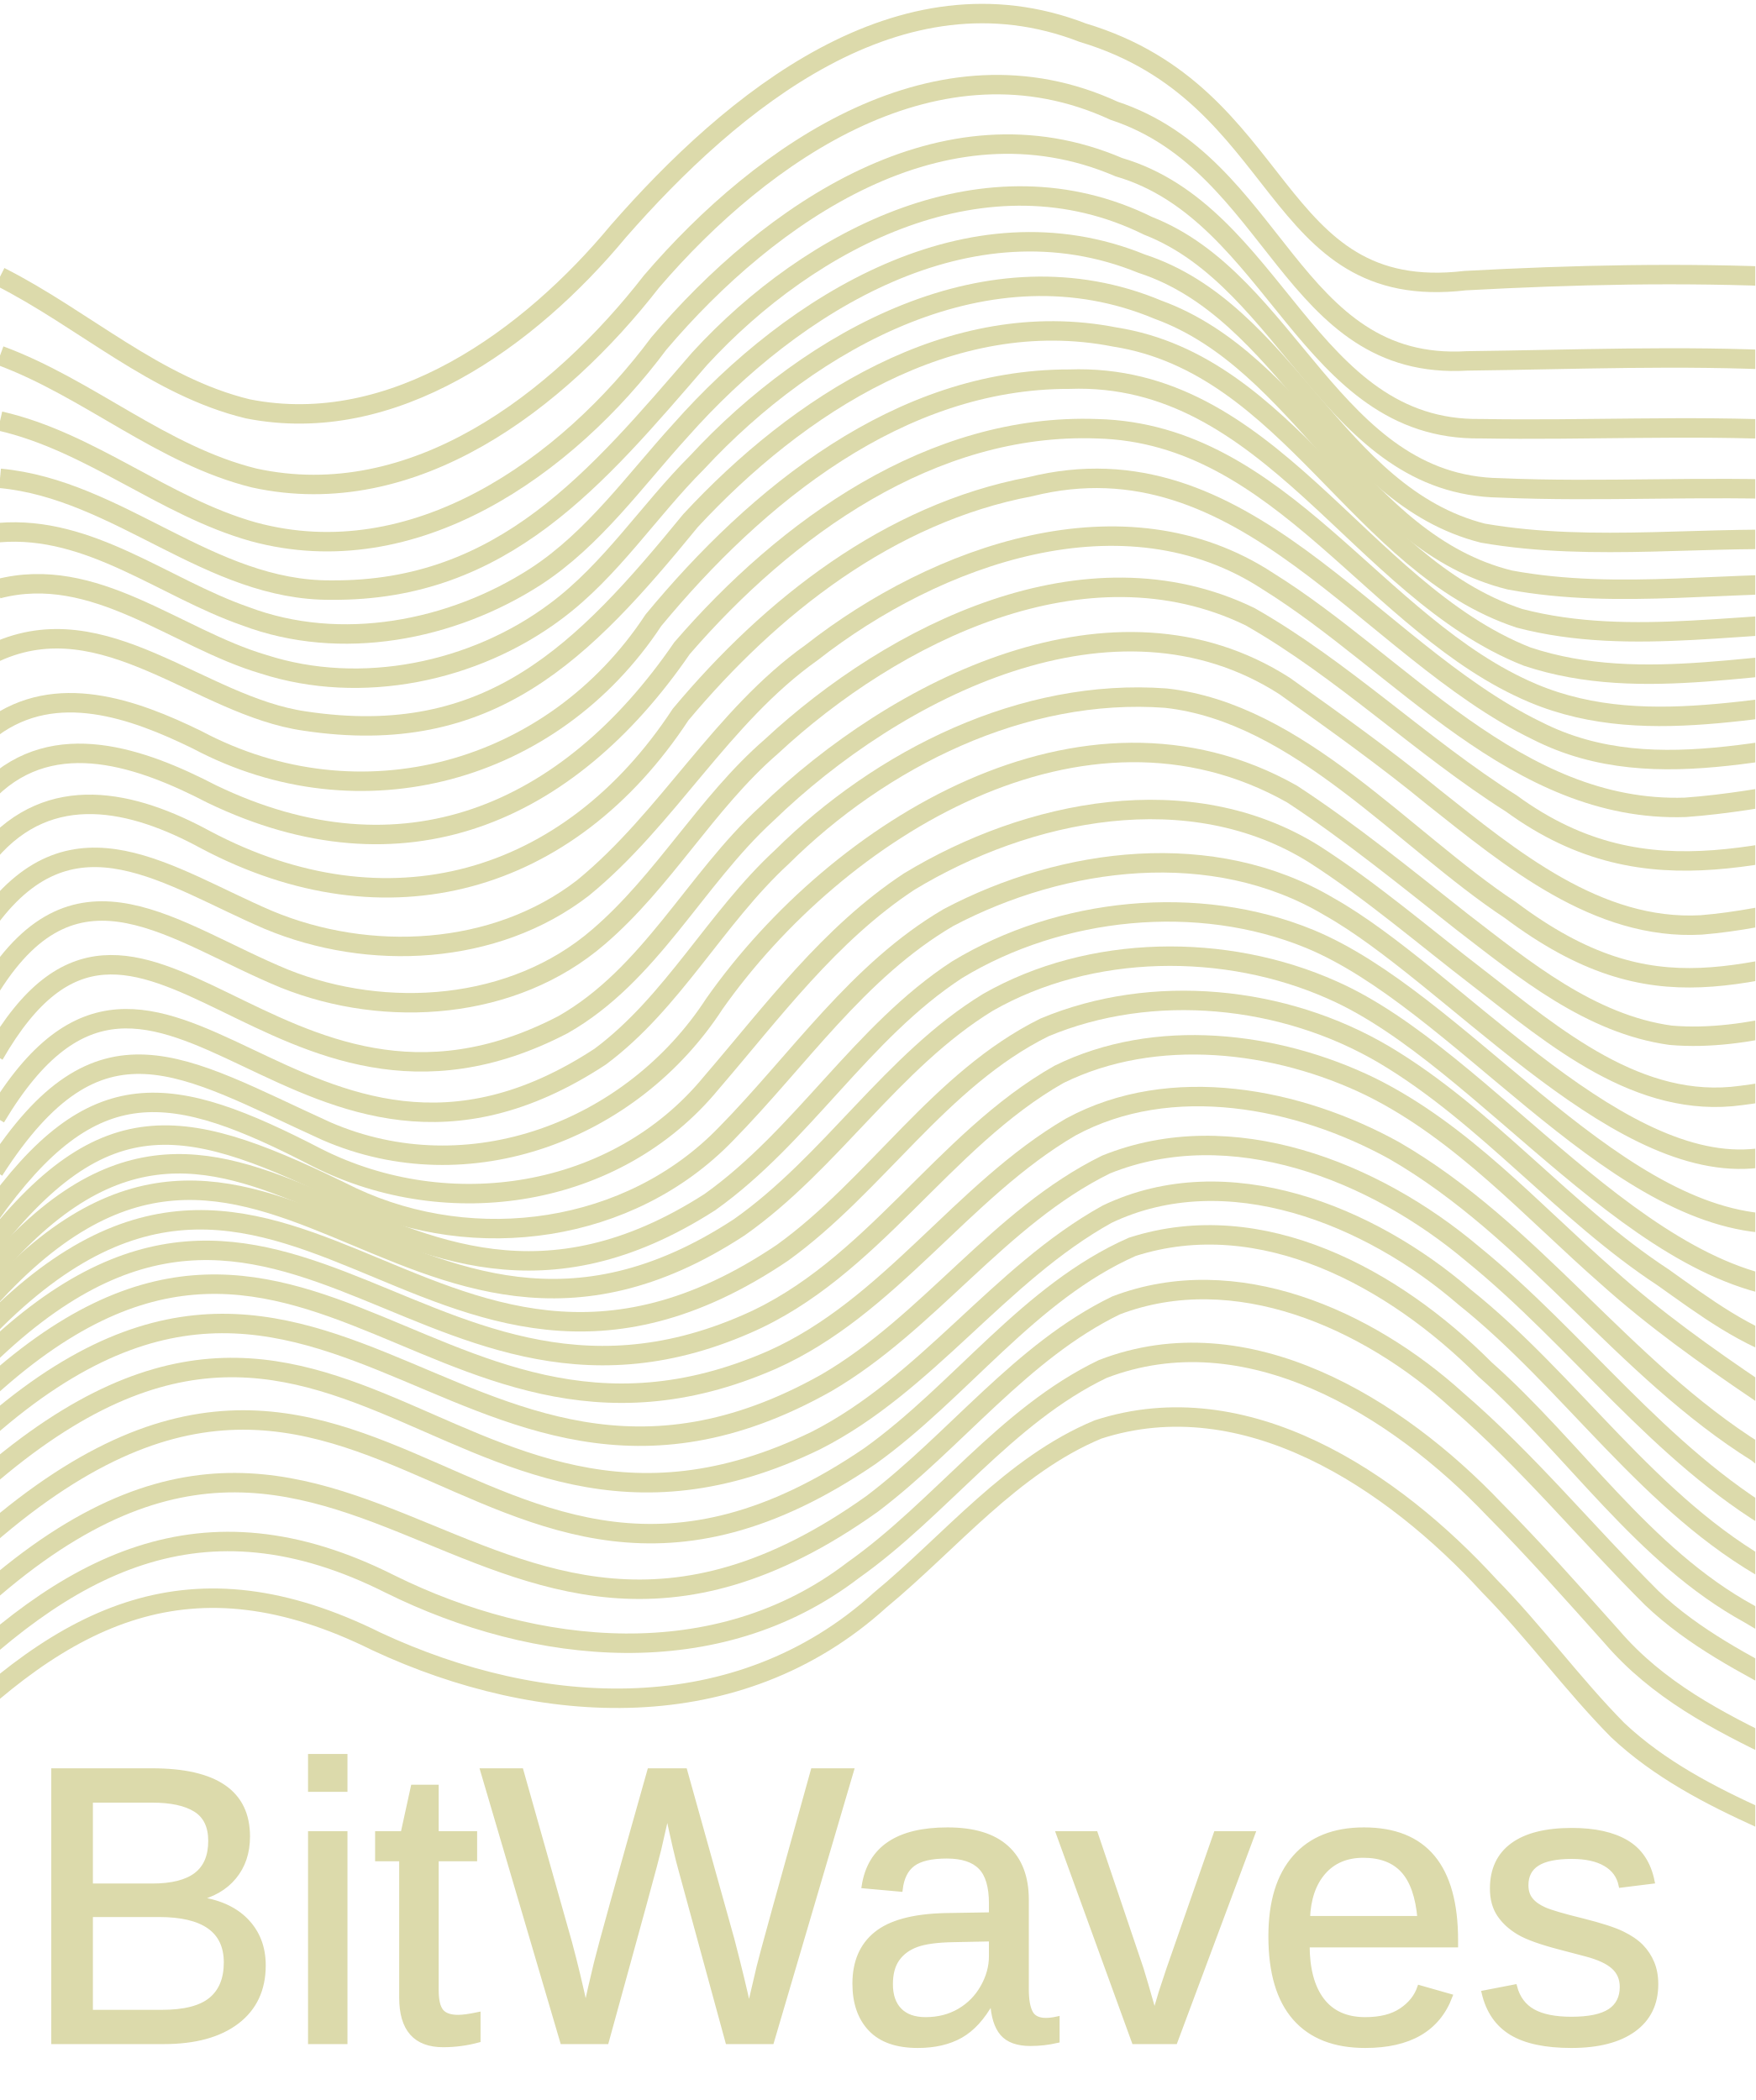
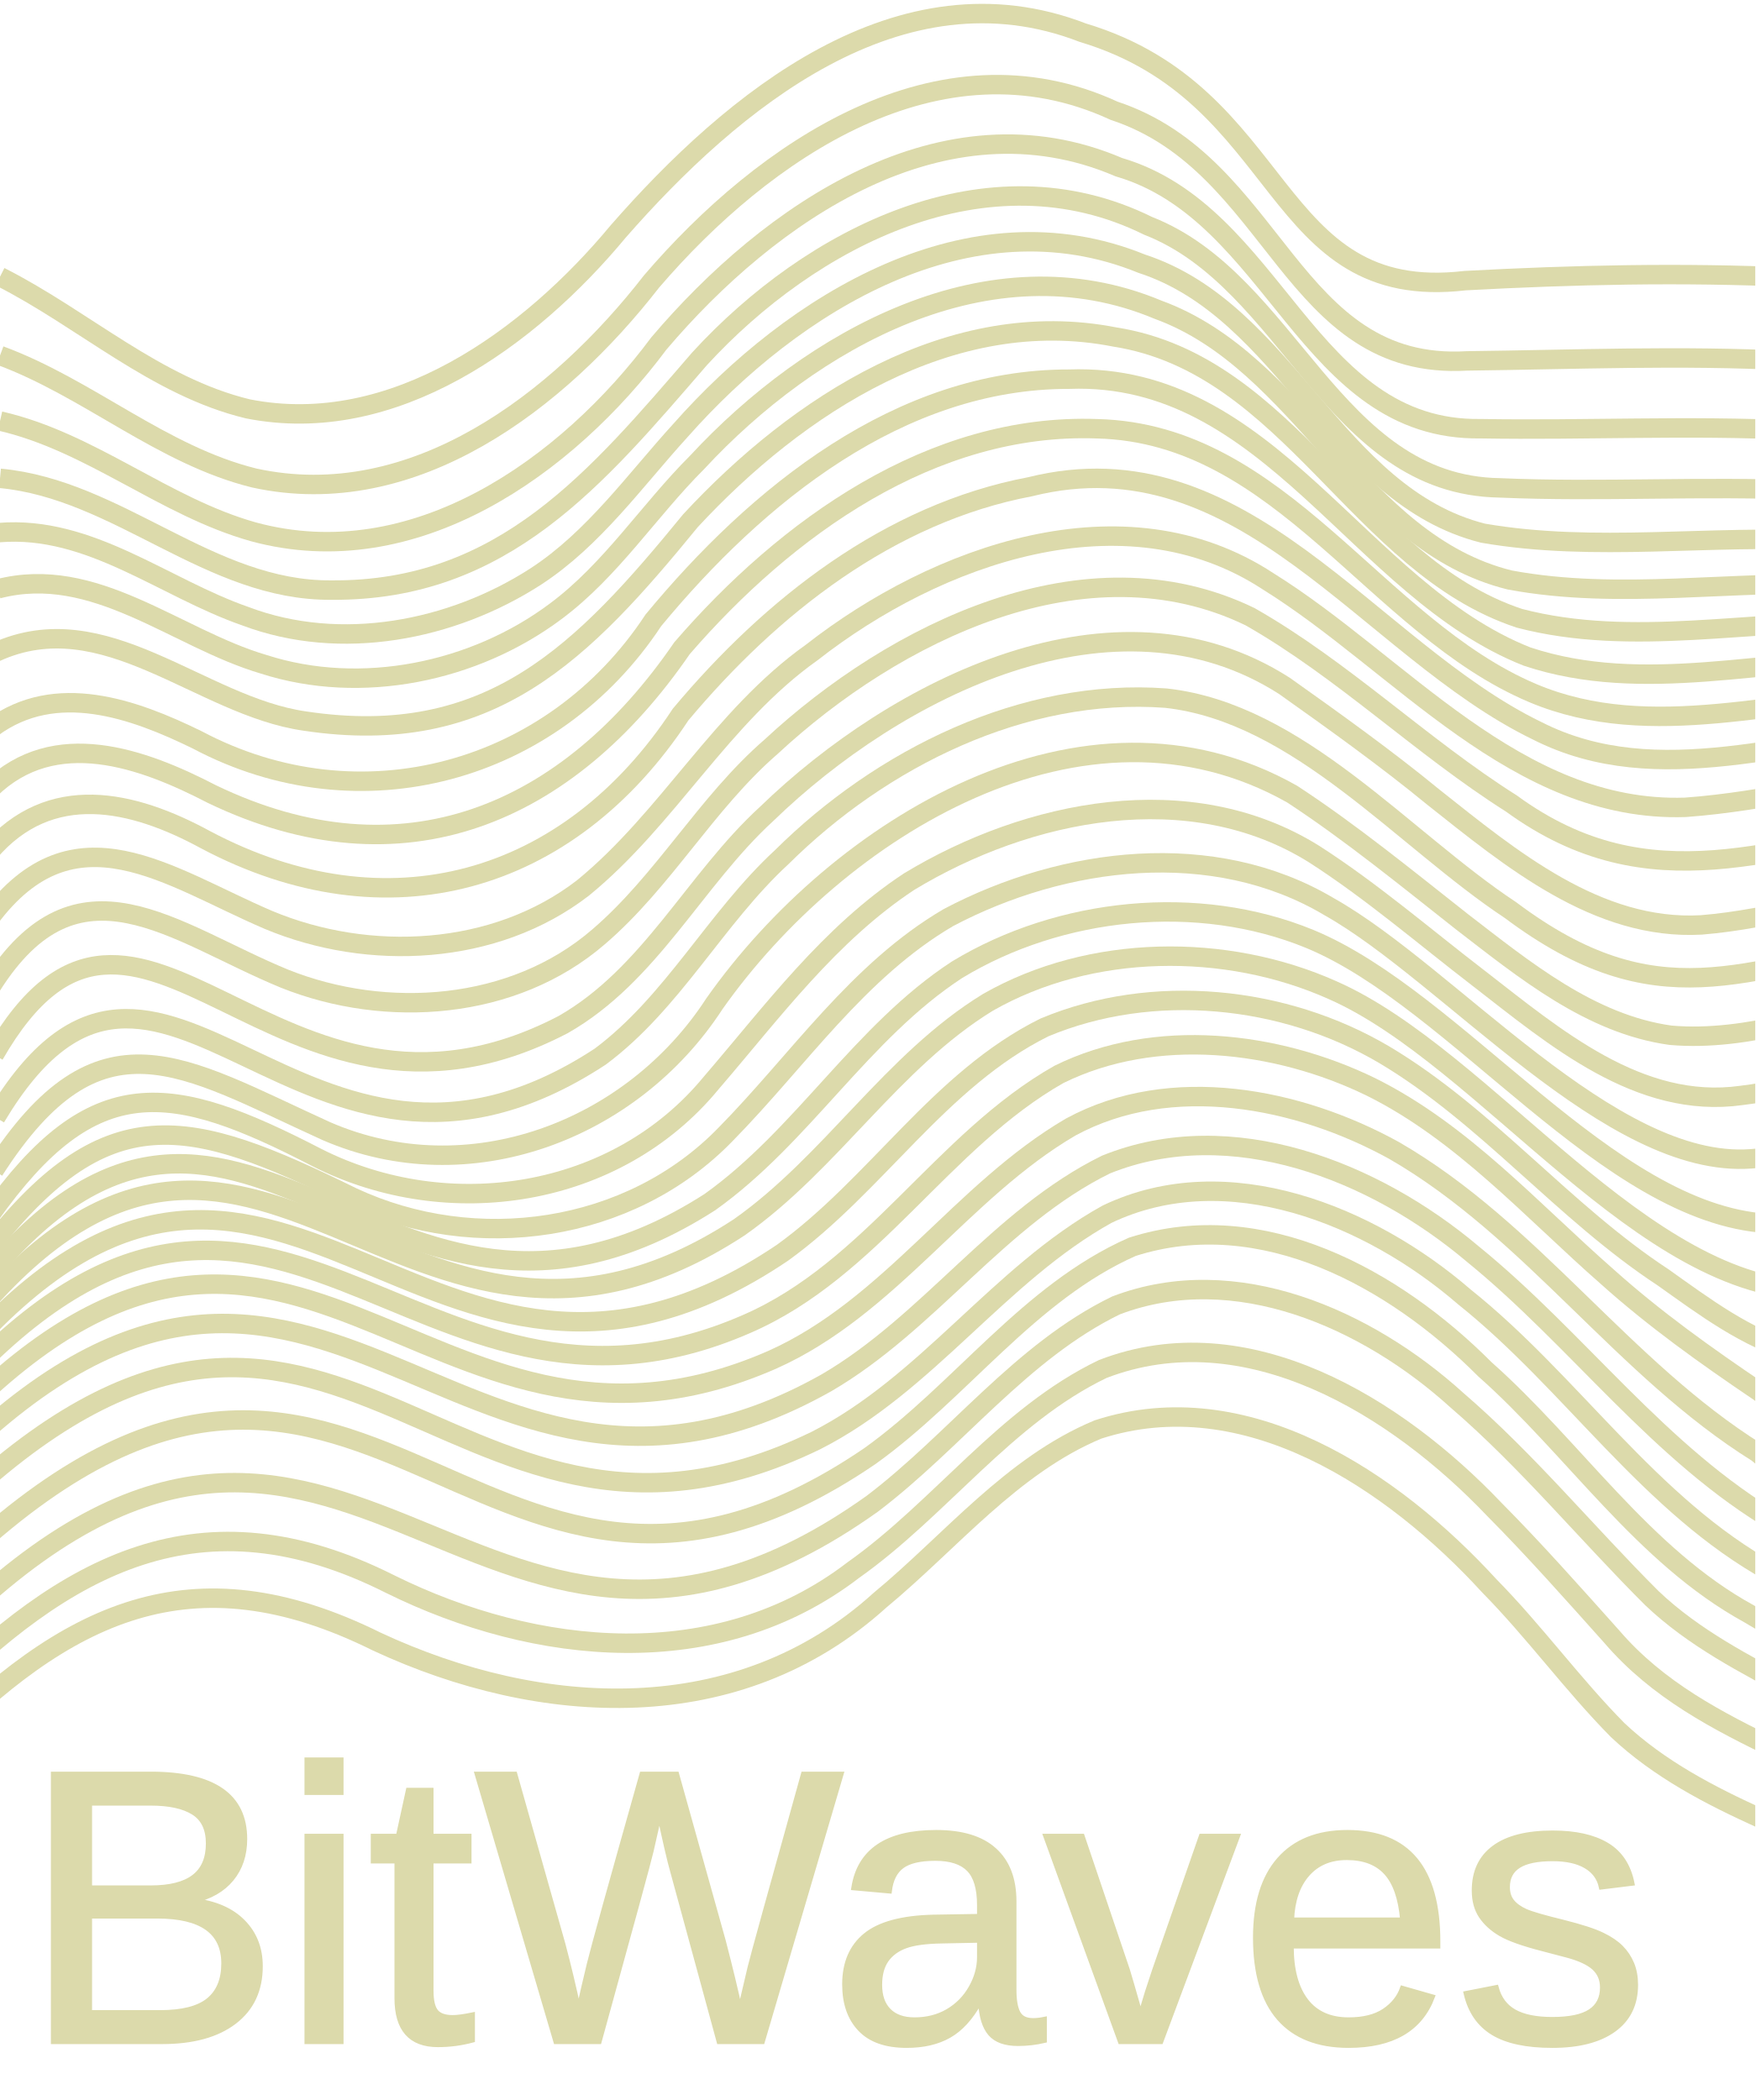
<svg xmlns="http://www.w3.org/2000/svg" width="361" height="432" viewBox="0 8 361 432">
  <defs>
    <clipPath id="clip-path">
      <rect id="Rectangle_1" data-name="Rectangle 1" width="361" height="432" transform="translate(17.596)" fill="none" />
    </clipPath>
  </defs>
  <g id="Group_2" data-name="Group 2" transform="translate(-17.596)">
    <g id="Group_1" data-name="Group 1" clip-path="url(#clip-path)">
-       <text x="22" y="428" font-family="Arial" font-size="81" fill="#dcdaab" stroke="#dcdaab">BitWaves</text>
+       <text x="22" y="428" font-family="Arial" font-size="80" fill="#dcdaab" stroke="#dcdaab">BitWaves</text>
      <path id="Path_1" data-name="Path 1" d="M17.6,64.92c17.206,8.7,31.975,22.6,50.98,27.19,29.957,5.932,58-14.609,76.17-36.51,23.4-26.764,57.907-55.459,95.56-40.869,42.449,12.731,38.21,55.749,78.619,51,22.411-1.208,44.455-1.717,67.211-.691" fill="none" stroke="#dcdaab" stroke-miterlimit="10" stroke-width="4" />
      <path id="Path_2" data-name="Path 2" d="M17.6,81.13c18.252,6.754,33.258,20.486,52.27,25.2,32.84,7.2,62.7-15.936,81.729-40.43,23-26.844,59.076-51.76,95.122-35.118,33.454,11.032,36.168,53.631,72.618,51.459,22.042-.259,43.728-1.187,66.081-.051" fill="none" stroke="#dcdaab" stroke-miterlimit="10" stroke-width="4" />
      <path id="Path_3" data-name="Path 3" d="M17.6,94.61c18.755,4.3,33.719,17.624,52.1,22.79,33.093,9.007,64.493-13.348,83.409-38.751,22.753-26.81,58.522-51.7,94.6-36.258,32.32,9.467,38.635,54.333,74.418,53.8,21.5.37,42.661-.748,64.461.319" fill="none" stroke="#dcdaab" stroke-miterlimit="10" stroke-width="4" />
      <path id="Path_4" data-name="Path 4" d="M17.6,106.4c24.422,2.26,43.126,23.209,68.15,22.99,35.451.278,54.66-23.243,75.739-47.6,22.882-24.948,59.187-43.679,92.242-27.328,29.157,11.381,37.872,53.334,72.279,53.9,21.028.92,41.737-.458,63.07.5" fill="none" stroke="#dcdaab" stroke-miterlimit="10" stroke-width="4" />
      <path id="Path_5" data-name="Path 5" d="M17.436,117.56c18.651-1.517,33.832,11.369,50.62,17.2,19.6,7.42,42.452,3,59.74-8.17,11.931-7.765,20.382-19.776,29.81-30.11,23.122-26.142,59.372-48.652,94.79-34.239,29.889,9.737,39.557,47.689,70.2,55.44,23.075,4,46.684.252,70.211,1.559" fill="none" stroke="#dcdaab" stroke-miterlimit="10" stroke-width="4" />
      <path id="Path_6" data-name="Path 6" d="M17.166,129.14c19.887-5.183,36.561,10.183,54.65,15.51,20.043,6.464,43.317,1.647,60.05-10.88,11.389-8.463,19.18-20.745,29.08-30.63,23.494-25.378,60.16-45.923,94.79-31.439,29.673,10.81,41.115,47.86,72.36,55.609,22.738,4.24,45.834-.046,69.04.98" fill="none" stroke="#dcdaab" stroke-miterlimit="10" stroke-width="4" />
      <path id="Path_7" data-name="Path 7" d="M16.706,142.16c22.411-10.235,42,11.087,63.57,14.17,38.218,5.769,57.28-14.269,79.349-41.241,22-23.739,53.559-44.4,87.261-37.759,36.009,5.661,50.082,46.9,83.2,57.861,23.318,6.1,47.673.168,71.63.879" fill="none" stroke="#dcdaab" stroke-miterlimit="10" stroke-width="4" />
      <path id="Path_8" data-name="Path 8" d="M16.026,157.69c13.064-9.622,29.039-3.9,42.13,2.511,33.493,17.77,73.116,6.85,93.819-24.6,21.256-25.7,50.572-49.674,85.531-49.6,41.261-1.5,59.524,43.37,94.129,57.051,23.97,8.015,49.493.246,74.3.459" fill="none" stroke="#dcdaab" stroke-miterlimit="10" stroke-width="4" />
      <path id="Path_9" data-name="Path 9" d="M15.6,170.34c13.259-12.925,31.3-6.387,45.57,1.011,39.2,18.87,73.178,4.279,96.7-30.013,21.359-24.7,51.341-46.379,85.361-45.138,38.031.933,57.16,40.658,89.6,54.38,24.565,10.358,51.267.751,76.96.29" fill="none" stroke="#dcdaab" stroke-miterlimit="10" stroke-width="4" />
      <path id="Path_10" data-name="Path 10" d="M15.366,183.33c12.537-14.671,29.509-10.752,44.52-2.578,37.28,19.76,74.7,9.255,97.689-25.764,18.607-22.233,42.864-41.357,71.921-46.868,43.881-10.95,69.419,33.335,104.24,50.211,24.947,12.689,52.775,1.257,79.1-.121" fill="none" stroke="#dcdaab" stroke-miterlimit="10" stroke-width="4" />
      <path id="Path_11" data-name="Path 11" d="M15.446,196.94c17.446-23.435,36.69-8.55,57.32.281,20.679,8.674,46.612,7.436,64.72-6.551,17.513-14.3,28.461-35.255,47.071-48.459,25.592-20.024,64.239-34.063,93.859-14.621,27.224,16.947,51.076,47.64,85.8,46.491,16.872-1.228,33.219-5.737,50.19-7.741" fill="none" stroke="#dcdaab" stroke-miterlimit="10" stroke-width="4" />
      <path id="Path_12" data-name="Path 12" d="M15.786,210.9c17.826-28.291,37.4-11,60.34-1.568,20.916,8.368,47.08,6.515,64.56-8.6,13.393-11.469,22.176-27.569,35.481-39.1,25.283-23.5,64.725-43.163,98.519-26.771,19.074,10.843,35.265,26.743,53.75,38.431,28.621,20.884,54.174,8.722,85.46,3.88" fill="none" stroke="#dcdaab" stroke-miterlimit="10" stroke-width="4" />
      <path id="Path_13" data-name="Path 13" d="M16.386,225c29.783-51.818,57.5,24.77,117-6.211,17.92-10.174,27.1-29.831,41.89-43.369,26.588-25.764,71.521-48.73,106.49-26.321,10.133,7.192,21,14.968,30.64,22.9,15.842,12.544,33.665,27.464,55.09,26.27,14.789-1.2,28.93-5.97,43.71-8.29" fill="none" stroke="#dcdaab" stroke-miterlimit="10" stroke-width="4" />
      <path id="Path_14" data-name="Path 14" d="M16.7,237.87C50.678,180.99,79.111,266,141.046,225.36c14.944-11.129,23.766-28.529,37.31-41.02,20.5-20.338,49.689-34.906,79.04-32.721,27.246,3.014,48.72,28.956,70.851,43.6,30.1,22.568,47.594,12.389,80.639,6.121" fill="none" stroke="#dcdaab" stroke-miterlimit="10" stroke-width="4" />
      <path id="Path_15" data-name="Path 15" d="M16.356,248.78c21.749-33.906,38.6-21.6,68.37-8.088,29.244,12.7,62.836-.054,79.819-26.234,25.372-35.981,75.86-67.368,118.8-43.1,12.047,7.885,23.571,17.312,34.889,26.23,12.822,9.867,26.434,21.094,42.95,23.38,16.3,1.42,31.9-5.027,47.92-7.68" fill="none" stroke="#dcdaab" stroke-miterlimit="10" stroke-width="4" />
      <path id="Path_16" data-name="Path 16" d="M15.486,258.07c21.353-30.169,37.251-27.491,67.34-11.919,26.965,13.61,61.492,8.408,81.05-15.382,12.693-14.767,24.342-30.622,40.7-41.409,24.468-14.827,57.754-21.624,83.29-5.66,11.8,7.571,22.722,17,33.85,25.55,15.545,12.03,32.978,27.047,54.01,24.1,11.913-1.477,23.779-5.269,35.61-7.63" fill="none" stroke="#dcdaab" stroke-miterlimit="10" stroke-width="4" />
      <path id="Path_17" data-name="Path 17" d="M14.236,266.13c25.16-33.017,42.117-28.432,75.81-11.869,25.314,11.837,57.07,7.439,76.79-12.922,14.966-15.222,27.169-33.672,45.85-44.6,23.7-12.5,54.435-16.4,78.27-2.22,24.778,13.931,57.861,53.985,86.76,51.871,12.614-.947,25.018-4.983,37.43-7.611" fill="none" stroke="#dcdaab" stroke-miterlimit="10" stroke-width="4" />
      <path id="Path_18" data-name="Path 18" d="M12.746,273.32c54-68.571,82.7,25.688,150.84-18.021,19.077-13.578,31.2-34.995,50.86-47.819,21.17-12.835,49.514-15.792,72.54-6.321,30.326,12.542,61.072,56.5,94.15,58.522,13.242-.077,26.174-4.458,39.1-7.261" fill="none" stroke="#dcdaab" stroke-miterlimit="10" stroke-width="4" />
      <path id="Path_19" data-name="Path 19" d="M11.126,280.13c58.854-71.639,89.145,25.791,158.53-19.671,18.872-13.286,31.355-34.148,51.12-46.259,21.094-12.057,48.889-12.362,70.91-2.5,31.628,13.944,63.806,62.069,99.53,61.762,11.538-.583,23.248-4.044,34.53-6.6" fill="none" stroke="#dcdaab" stroke-miterlimit="10" stroke-width="4" />
      <path id="Path_20" data-name="Path 20" d="M9.276,287.41c65.483-75.221,95.385,28.138,169.26-21.71,19.262-13.9,32.305-35.657,53.86-46.34,22.27-9.321,49.277-6.585,69.94,5.64,21.069,12.555,36.8,32.316,57.271,45.75,8.5,6.031,17.2,12.623,27.389,15.47,14.863,3.858,30.253-1.21,44.89-4.27" fill="none" stroke="#dcdaab" stroke-miterlimit="10" stroke-width="4" />
      <path id="Path_21" data-name="Path 21" d="M7.406,294.93c65.721-73.151,94.751,15.631,163.77-14.579C196.932,269.177,211.4,242.6,235.4,229.01c19.848-9.786,44.669-6.911,64.13,2.569,18.83,9.342,33.081,25.433,48.65,39.081,9.665,8.672,20.238,16.21,30.97,23.47,17.223,13.059,39.2,9.318,58.79,4.63" fill="none" stroke="#dcdaab" stroke-miterlimit="10" stroke-width="4" />
      <path id="Path_22" data-name="Path 22" d="M5.676,303.09c71.373-76.115,98.472,16.292,170.71-15.349,24.193-10.782,38.94-34.773,61.45-47.911,20.617-11.167,46.823-6.034,66.53,4.869,28.31,16.361,47,44.871,74.67,62.15,19.822,17,40.907,17.163,65.2,10.951" fill="none" stroke="#dcdaab" stroke-miterlimit="10" stroke-width="4" />
      <path id="Path_23" data-name="Path 23" d="M4.246,312.31c78.21-81.569,106.08,23.6,183.31-19.839,21.155-12.326,35.479-34.073,57.51-44.911,25.8-10.411,55.247,1.358,75.43,18.41,21.678,17.627,38.369,41.178,62.74,55.432,21.437,16.8,39.537,17.547,65.31,11.121" fill="none" stroke="#dcdaab" stroke-miterlimit="10" stroke-width="4" />
      <path id="Path_24" data-name="Path 24" d="M3.256,323c81.939-83.36,104.708,19.041,182.16-18.669,22.811-11.576,37.666-34.229,59.87-46.551,24.693-11.789,54.09.226,73.49,17.02,22.136,17.681,38.068,42.89,63.24,56.73,24.406,17.163,39.417,19.887,68.57,12.61" fill="none" stroke="#dcdaab" stroke-miterlimit="10" stroke-width="4" />
      <path id="Path_25" data-name="Path 25" d="M2.876,335.5c88.8-90.824,110.62,28.685,193.64-27.969,18.666-13.363,32.672-33.64,53.95-43.041,26.7-8.574,53.951,6.542,72.5,25.17,18.418,16.316,32.5,38.35,54.37,50.331,28.132,16.834,40.45,22.844,73.931,14.479" fill="none" stroke="#dcdaab" stroke-miterlimit="10" stroke-width="4" />
      <path id="Path_26" data-name="Path 26" d="M2.9,347.47c85.007-88.925,110.47,29.449,194.071-30.11,17.11-12.963,30.626-31.316,50.139-40.81,24.56-9.392,51.762,2.813,70.16,19.52,14.369,12.365,26.659,27.325,40.06,40.69,8.638,8.225,19.278,13.635,29.69,19.2,19.458,12.027,41.8,14.06,63.83,8.71" fill="none" stroke="#dcdaab" stroke-miterlimit="10" stroke-width="4" />
      <path id="Path_27" data-name="Path 27" d="M2.976,358.35c28.232-28.8,56.12-43.966,94.84-24.488,29.963,14.836,67.314,18.571,95.24-2.844,17.955-12.7,31.307-31.761,51.32-41.388,29.65-11.453,60.5,7.791,80.55,28.87,8.246,8.3,16.345,17.45,24.16,26.18,9.4,10.975,21.756,17.383,34.49,23.5,20.162,10.937,43.322,13.521,65.72,8.95" fill="none" stroke="#dcdaab" stroke-miterlimit="10" stroke-width="4" />
      <path id="Path_28" data-name="Path 28" d="M3.106,368.31c28.02-28.7,53.865-41.515,91.97-22.618,33.808,15.752,74.309,17.955,103.49-8.494,14.577-12.056,27.122-27.761,44.86-35.138,30.4-9.87,60.657,10.527,80.48,32.18,9.179,9.314,17.2,20.361,26.39,29.66,8.543,8.04,18.972,13.451,29.57,18.25,20.683,10.25,43.938,13.27,66.73,9.86" fill="none" stroke="#dcdaab" stroke-miterlimit="10" stroke-width="4" />
    </g>
  </g>
</svg>
